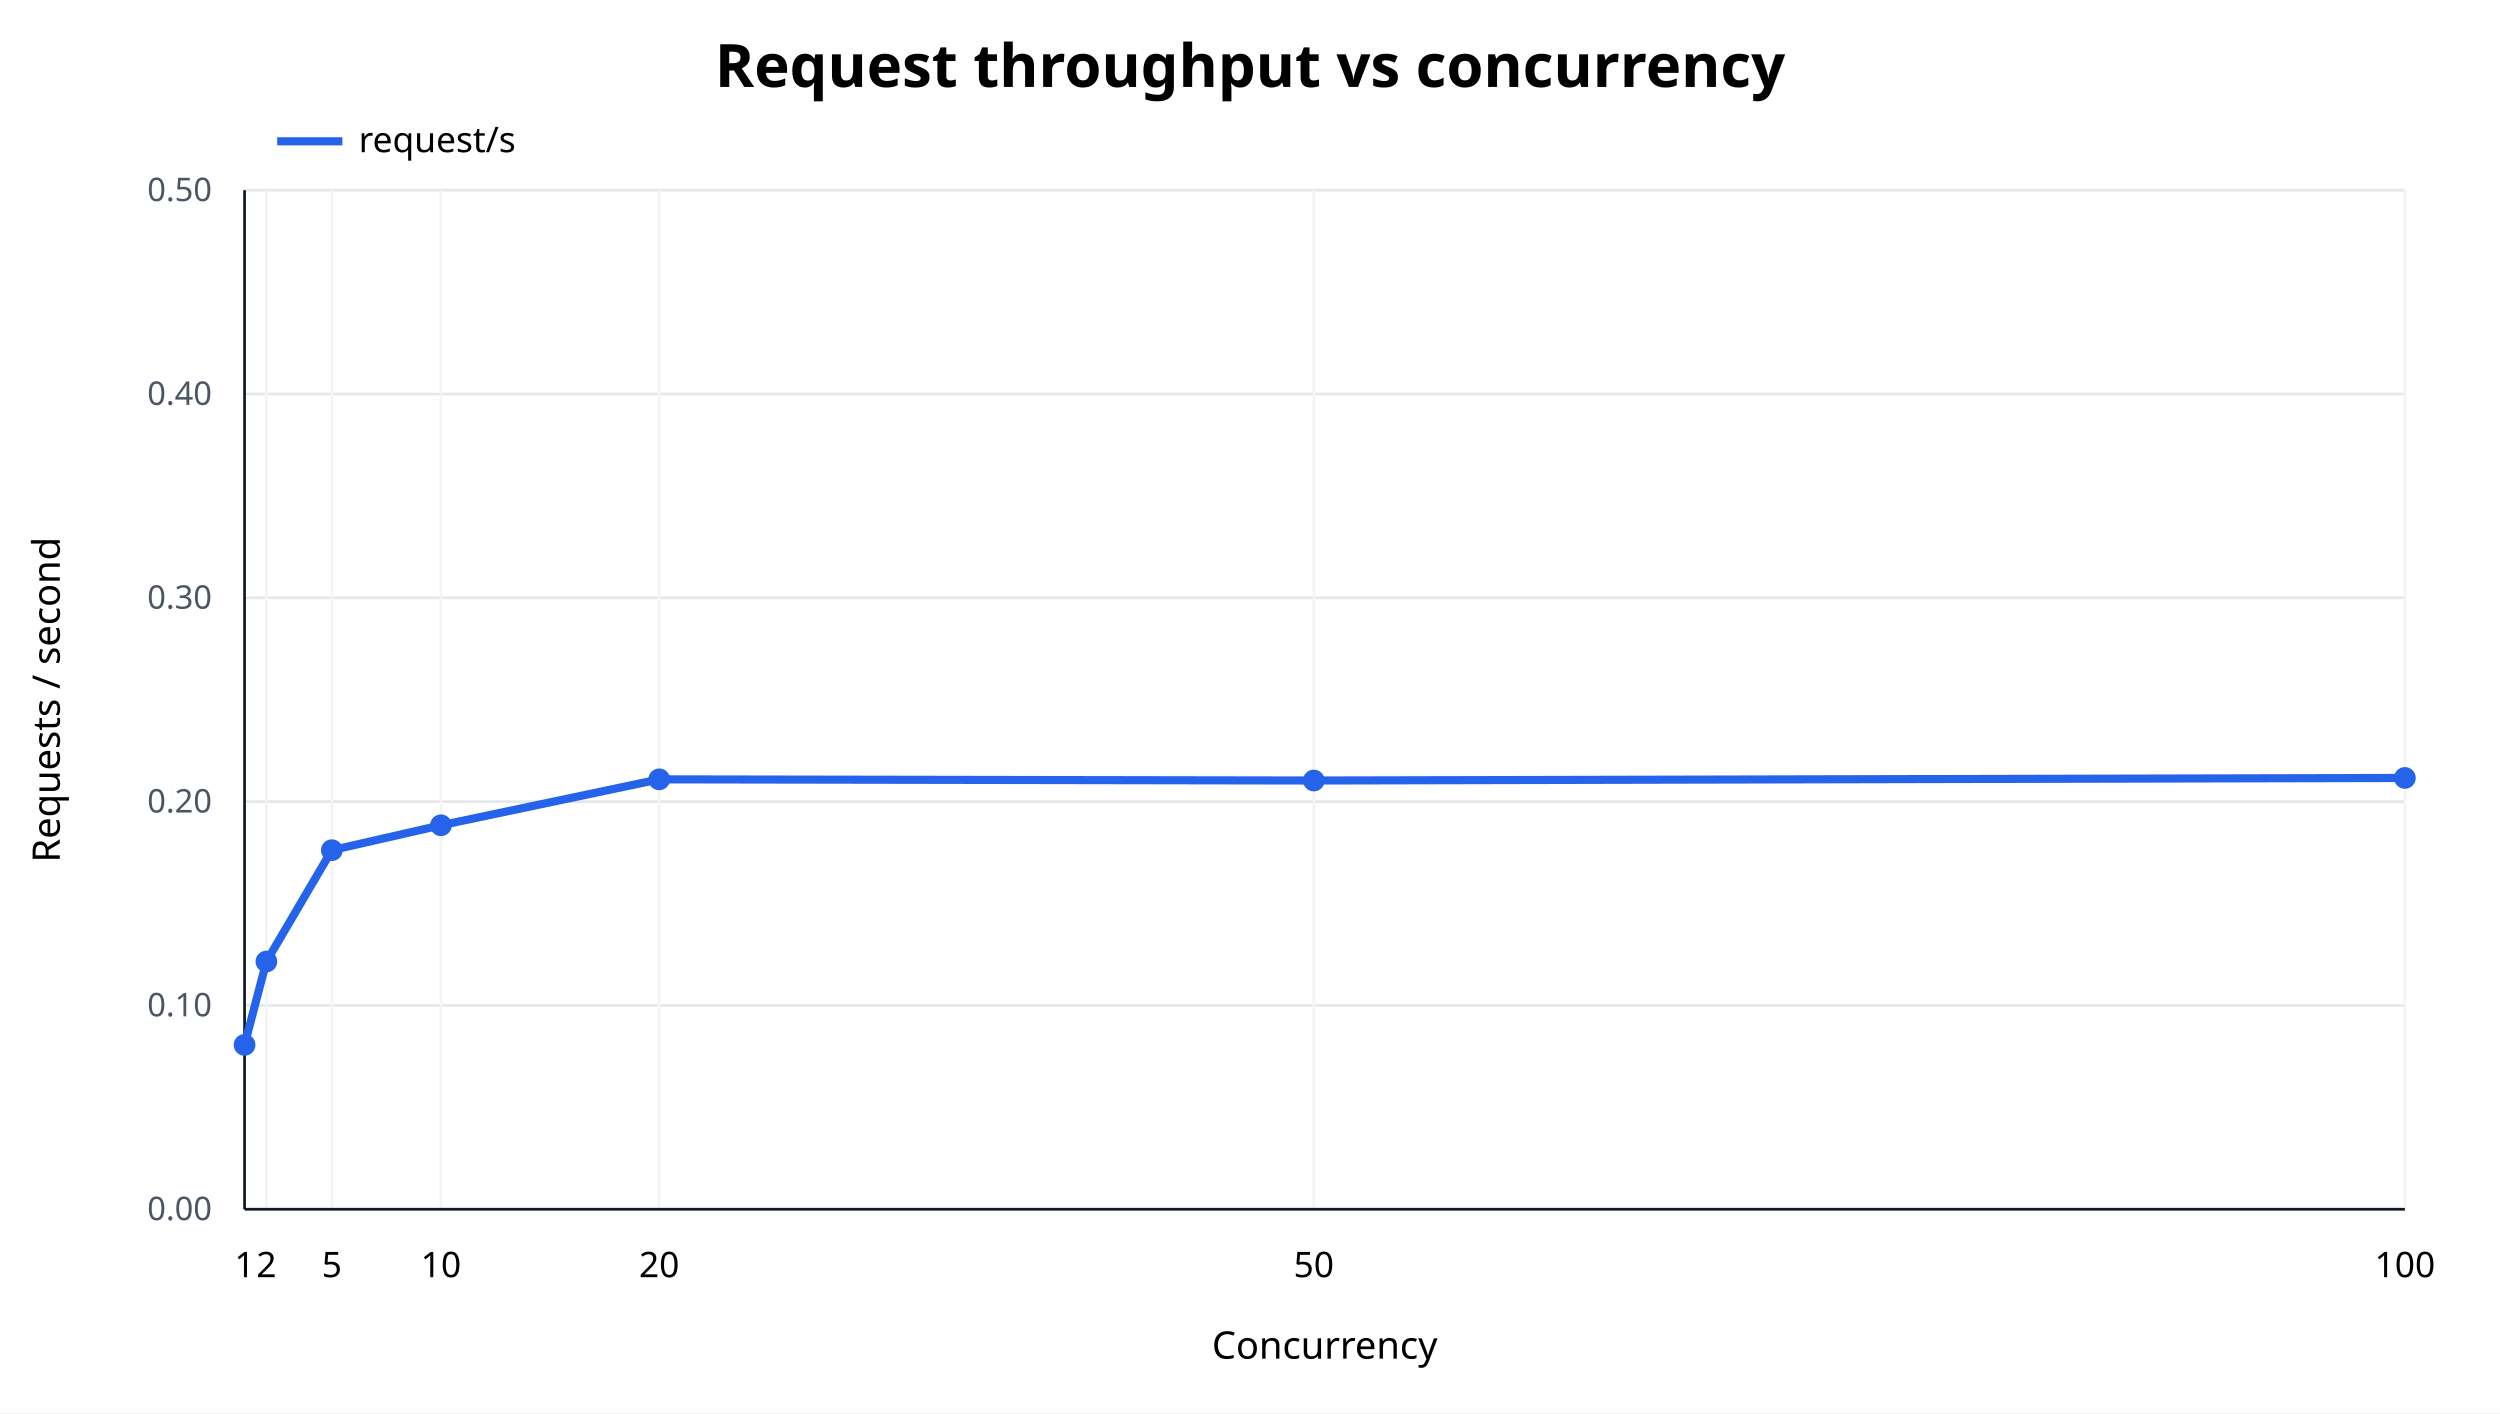
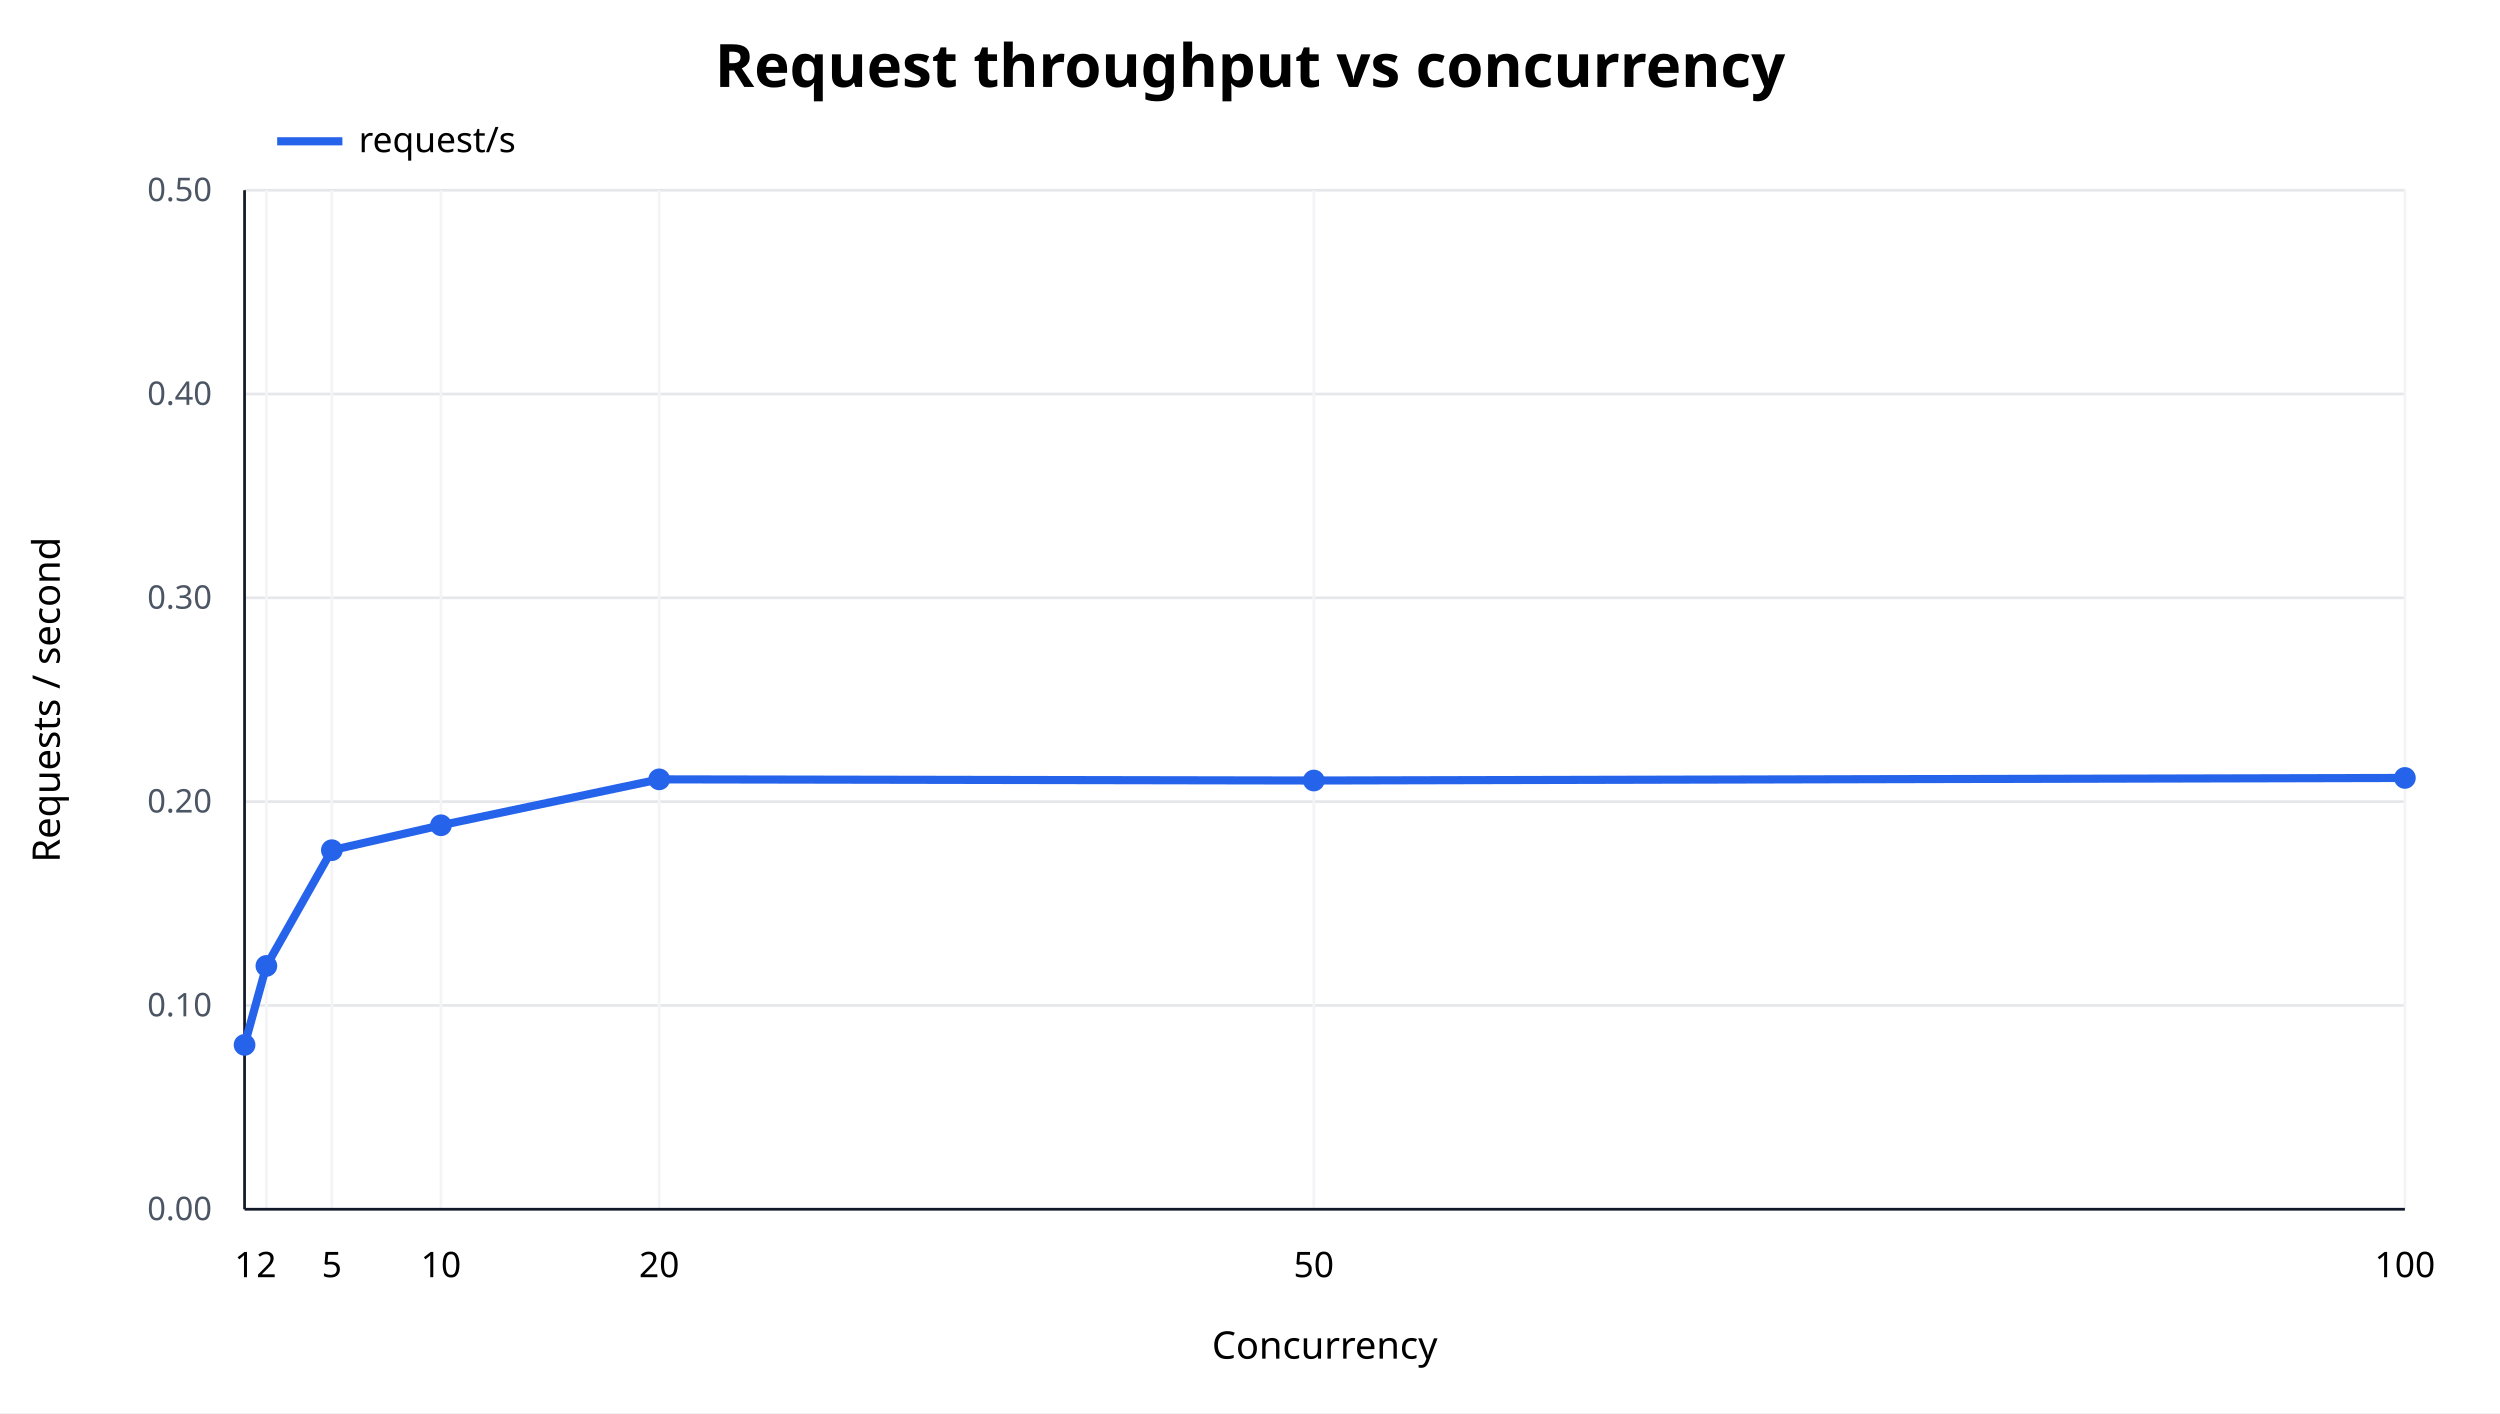
<svg xmlns="http://www.w3.org/2000/svg" width="920" height="520" viewBox="0 0 920 520">
  <rect width="100%" height="100%" fill="white" />
  <text x="460.0" y="32" text-anchor="middle" font-size="22" font-family="sans-serif" font-weight="600">Request throughput vs concurrency</text>
  <line x1="90" y1="445.00" x2="885" y2="445.00" stroke="#e5e7eb" />
  <text x="78" y="449.00" text-anchor="end" font-size="12" font-family="sans-serif" fill="#4b5563">0.00</text>
  <line x1="90" y1="370.00" x2="885" y2="370.00" stroke="#e5e7eb" />
  <text x="78" y="374.00" text-anchor="end" font-size="12" font-family="sans-serif" fill="#4b5563">0.10</text>
  <line x1="90" y1="295.00" x2="885" y2="295.00" stroke="#e5e7eb" />
  <text x="78" y="299.00" text-anchor="end" font-size="12" font-family="sans-serif" fill="#4b5563">0.20</text>
  <line x1="90" y1="220.00" x2="885" y2="220.00" stroke="#e5e7eb" />
  <text x="78" y="224.00" text-anchor="end" font-size="12" font-family="sans-serif" fill="#4b5563">0.30</text>
  <line x1="90" y1="145.00" x2="885" y2="145.00" stroke="#e5e7eb" />
  <text x="78" y="149.00" text-anchor="end" font-size="12" font-family="sans-serif" fill="#4b5563">0.40</text>
  <line x1="90" y1="70.00" x2="885" y2="70.00" stroke="#e5e7eb" />
  <text x="78" y="74.00" text-anchor="end" font-size="12" font-family="sans-serif" fill="#4b5563">0.50</text>
  <line x1="90.00" y1="70" x2="90.00" y2="445" stroke="#f3f4f6" />
  <text x="90.00" y="470" text-anchor="middle" font-size="13" font-family="sans-serif">1</text>
  <line x1="98.03" y1="70" x2="98.03" y2="445" stroke="#f3f4f6" />
  <text x="98.03" y="470" text-anchor="middle" font-size="13" font-family="sans-serif">2</text>
  <line x1="122.12" y1="70" x2="122.12" y2="445" stroke="#f3f4f6" />
  <text x="122.12" y="470" text-anchor="middle" font-size="13" font-family="sans-serif">5</text>
  <line x1="162.27" y1="70" x2="162.27" y2="445" stroke="#f3f4f6" />
  <text x="162.27" y="470" text-anchor="middle" font-size="13" font-family="sans-serif">10</text>
  <line x1="242.58" y1="70" x2="242.58" y2="445" stroke="#f3f4f6" />
  <text x="242.58" y="470" text-anchor="middle" font-size="13" font-family="sans-serif">20</text>
  <line x1="483.48" y1="70" x2="483.48" y2="445" stroke="#f3f4f6" />
  <text x="483.48" y="470" text-anchor="middle" font-size="13" font-family="sans-serif">50</text>
  <line x1="885.00" y1="70" x2="885.00" y2="445" stroke="#f3f4f6" />
  <text x="885.00" y="470" text-anchor="middle" font-size="13" font-family="sans-serif">100</text>
  <line x1="90" y1="70" x2="90" y2="445" stroke="#111827" />
  <line x1="90" y1="445" x2="885" y2="445" stroke="#111827" />
  <text x="487.5" y="500" text-anchor="middle" font-size="14" font-family="sans-serif">Concurrency</text>
  <text transform="translate(22 257.5) rotate(-90)" text-anchor="middle" font-size="14" font-family="sans-serif">Requests / second</text>
-   <polyline points="90.00,384.52 98.03,353.85 122.12,312.87 162.27,303.70 242.58,286.80 483.48,287.23 885.00,286.28" fill="none" stroke="#2563eb" stroke-width="3" />
+   <polyline points="90.00,384.52 98.03,355.46 122.12,312.87 162.27,303.70 242.58,286.80 483.48,287.23 885.00,286.28" fill="none" stroke="#2563eb" stroke-width="3" />
  <circle cx="90.00" cy="384.52" r="4" fill="#2563eb" />
-   <circle cx="98.03" cy="353.85" r="4" fill="#2563eb" />
+   <circle cx="98.03" cy="355.46" r="4" fill="#2563eb" />
  <circle cx="122.12" cy="312.87" r="4" fill="#2563eb" />
  <circle cx="162.27" cy="303.70" r="4" fill="#2563eb" />
  <circle cx="242.58" cy="286.80" r="4" fill="#2563eb" />
  <circle cx="483.48" cy="287.23" r="4" fill="#2563eb" />
  <circle cx="885.00" cy="286.28" r="4" fill="#2563eb" />
  <line x1="102" y1="52" x2="126" y2="52" stroke="#2563eb" stroke-width="3" />
  <text x="132" y="56" font-size="13" font-family="sans-serif">request/s</text>
</svg>
